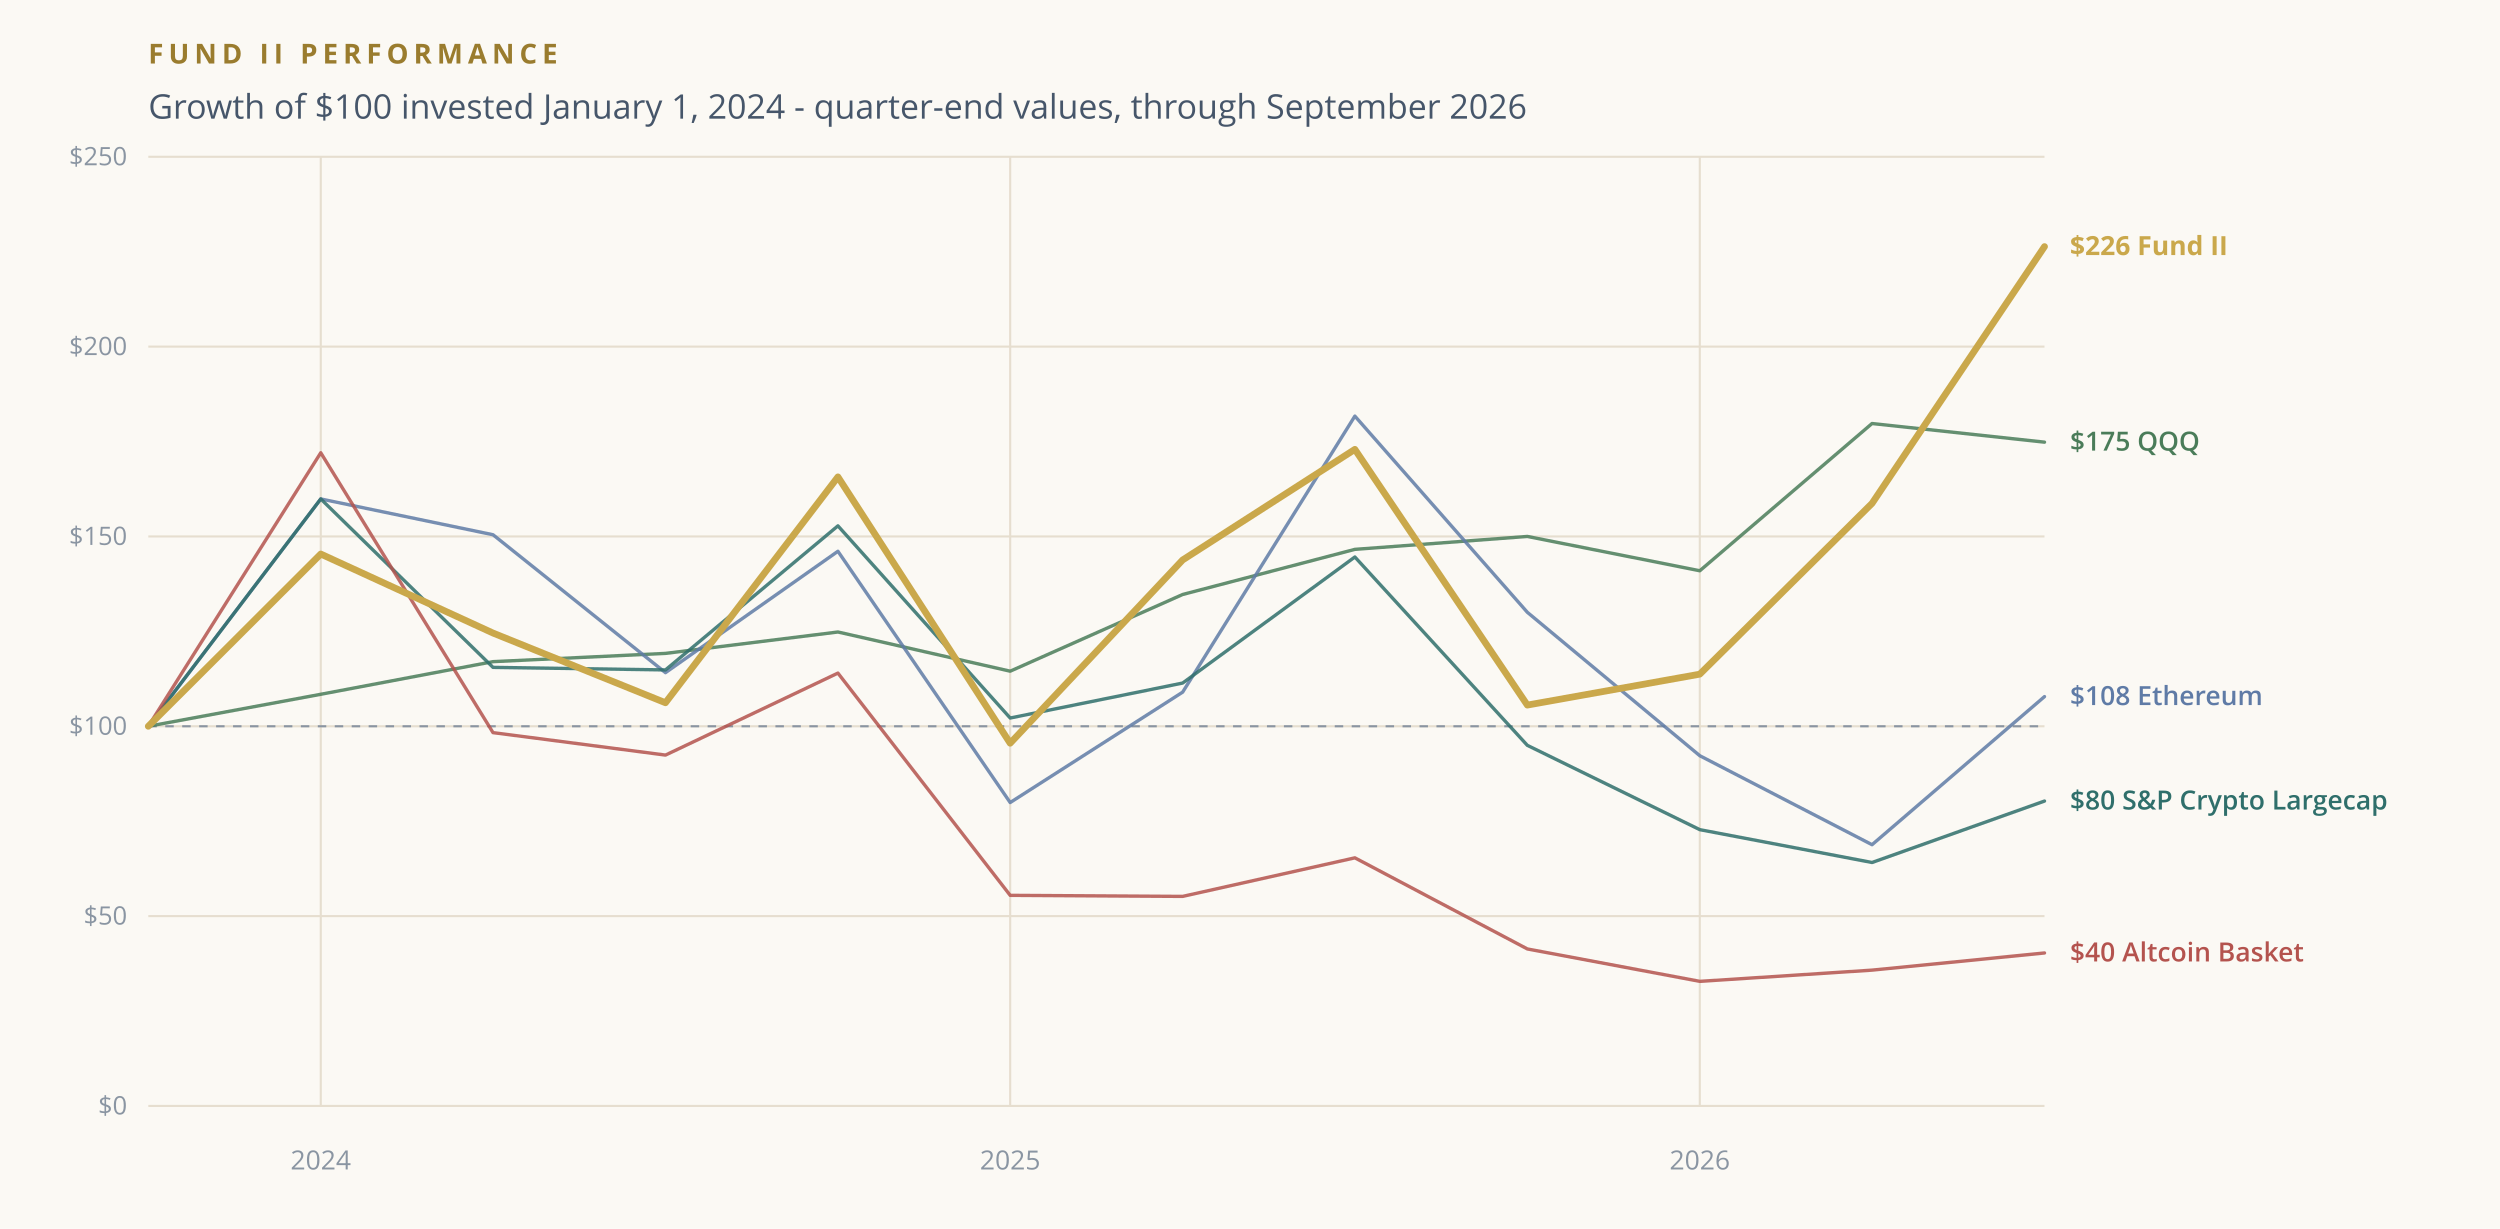
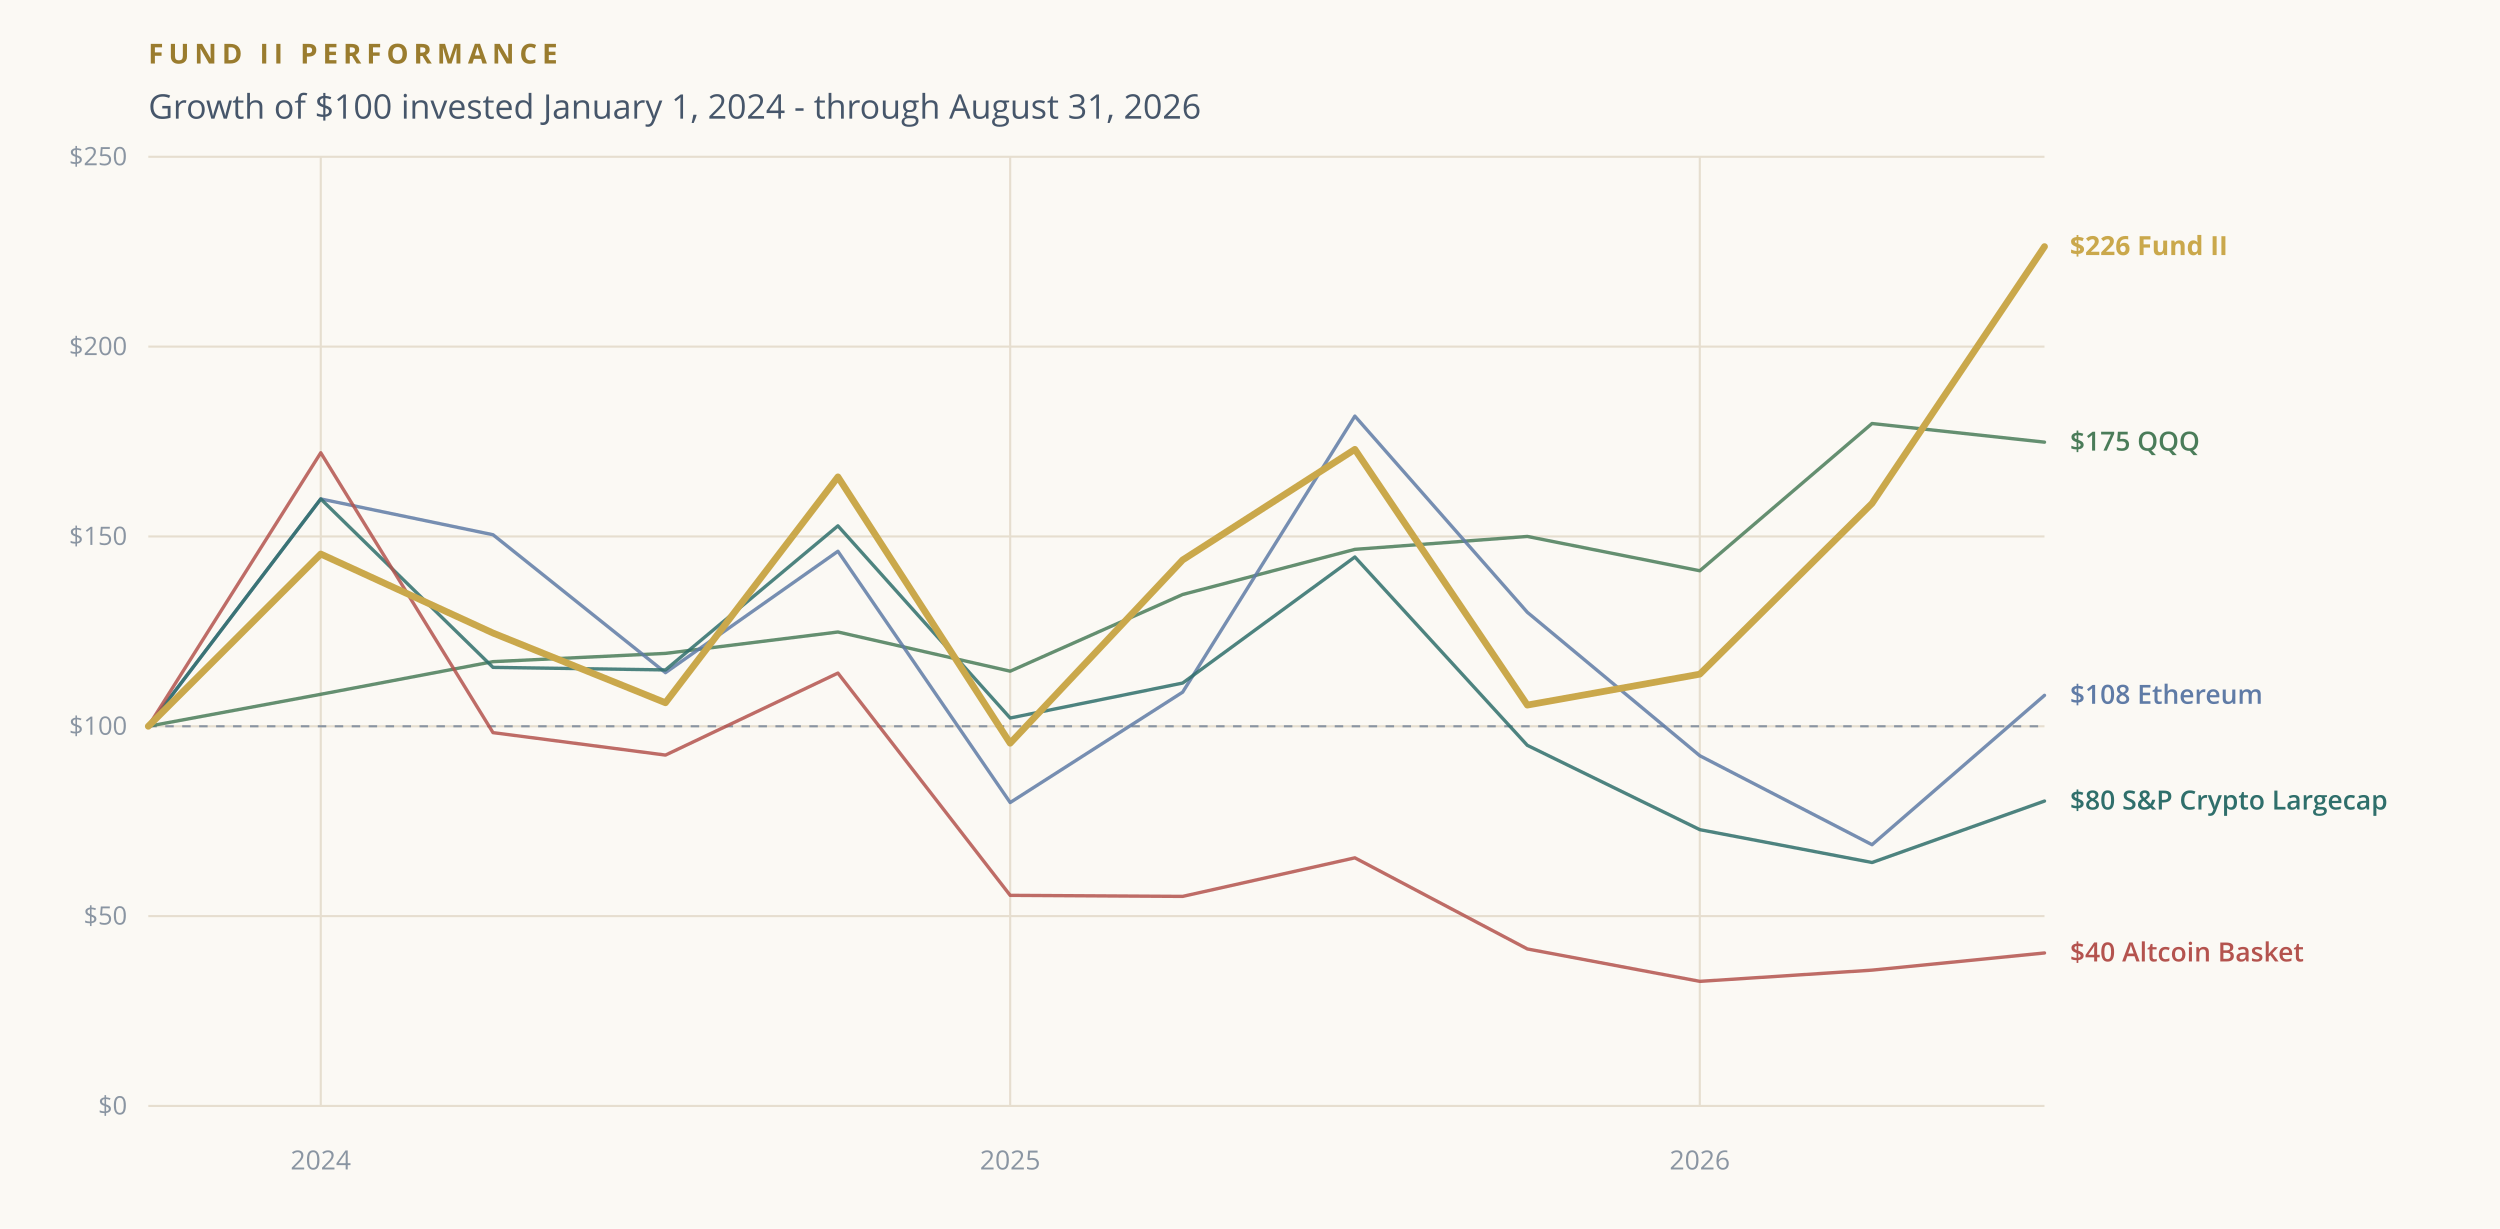
<svg xmlns="http://www.w3.org/2000/svg" viewBox="0 0 1180 580" width="100%" font-family="Open Sans, Helvetica, Arial, sans-serif">
  <rect width="1180" height="580" fill="#FBF9F4" />
  <text x="70" y="30" font-size="13" font-weight="700" letter-spacing="2.4" fill="#9A7C2E">FUND II PERFORMANCE</text>
-   <text x="70" y="56" font-size="16" fill="#46566A">Growth of $100 invested January 1, 2024 - quarter-end values, through September 2026</text>
+   <text x="70" y="56" font-size="16" fill="#46566A">Growth of $100 invested January 1, 2024 - through August 31, 2026</text>
  <line x1="70" y1="522.0" x2="965" y2="522.0" stroke="#E6DECF" stroke-width="1" />
  <text x="60" y="526.0" font-size="12" fill="#8A95A2" text-anchor="end">$0</text>
  <line x1="70" y1="432.4" x2="965" y2="432.4" stroke="#E6DECF" stroke-width="1" />
  <text x="60" y="436.4" font-size="12" fill="#8A95A2" text-anchor="end">$50</text>
  <line x1="70" y1="342.8" x2="965" y2="342.8" stroke="#E6DECF" stroke-width="1" />
  <text x="60" y="346.8" font-size="12" fill="#8A95A2" text-anchor="end">$100</text>
  <line x1="70" y1="253.2" x2="965" y2="253.2" stroke="#E6DECF" stroke-width="1" />
  <text x="60" y="257.2" font-size="12" fill="#8A95A2" text-anchor="end">$150</text>
  <line x1="70" y1="163.6" x2="965" y2="163.6" stroke="#E6DECF" stroke-width="1" />
  <text x="60" y="167.6" font-size="12" fill="#8A95A2" text-anchor="end">$200</text>
  <line x1="70" y1="74.0" x2="965" y2="74.0" stroke="#E6DECF" stroke-width="1" />
  <text x="60" y="78.0" font-size="12" fill="#8A95A2" text-anchor="end">$250</text>
  <line x1="151.4" y1="74" x2="151.4" y2="522" stroke="#E6DECF" stroke-width="1" />
  <text x="151.4" y="552" font-size="12.5" fill="#8A95A2" text-anchor="middle">2024</text>
  <line x1="476.8" y1="74" x2="476.8" y2="522" stroke="#E6DECF" stroke-width="1" />
  <text x="476.8" y="552" font-size="12.5" fill="#8A95A2" text-anchor="middle">2025</text>
  <line x1="802.3" y1="74" x2="802.3" y2="522" stroke="#E6DECF" stroke-width="1" />
  <text x="802.3" y="552" font-size="12.5" fill="#8A95A2" text-anchor="middle">2026</text>
  <line x1="70" y1="342.8" x2="965" y2="342.8" stroke="#8A95A2" stroke-width="1" stroke-dasharray="4 4" />
  <polyline points="70.0,342.8 151.4,327.7 232.7,312.3 314.1,308.4 395.5,298.3 476.8,316.8 558.2,280.6 639.5,259.3 720.9,253.2 802.3,269.4 883.6,199.9 965.0,208.7" fill="none" stroke="#4A7C59" stroke-width="1.6" stroke-linejoin="round" stroke-linecap="round" opacity="0.85" />
-   <polyline points="70.0,342.8 151.4,235.5 232.7,252.4 314.1,317.5 395.5,260.2 476.8,378.8 558.2,326.7 639.5,196.4 720.9,289.0 802.3,356.7 883.6,398.7 965.0,328.8" fill="none" stroke="#5F7BA6" stroke-width="1.6" stroke-linejoin="round" stroke-linecap="round" opacity="0.85" />
+   <polyline points="70.0,342.8 151.4,235.5 232.7,252.4 314.1,317.5 395.5,260.2 476.8,378.8 558.2,326.7 639.5,196.4 720.9,289.0 802.3,356.7 883.6,398.7 965.0,328.2" fill="none" stroke="#5F7BA6" stroke-width="1.6" stroke-linejoin="round" stroke-linecap="round" opacity="0.85" />
  <polyline points="70.0,342.8 151.4,235.5 232.7,315.0 314.1,316.2 395.5,248.2 476.8,338.9 558.2,322.4 639.5,262.9 720.9,351.8 802.3,391.6 883.6,407.1 965.0,378.1" fill="none" stroke="#2F6F6B" stroke-width="1.6" stroke-linejoin="round" stroke-linecap="round" opacity="0.85" />
  <polyline points="70.0,342.8 151.4,213.7 232.7,345.8 314.1,356.4 395.5,317.7 476.8,422.6 558.2,423.1 639.5,404.9 720.9,447.9 802.3,463.2 883.6,457.9 965.0,449.8" fill="none" stroke="#B4534E" stroke-width="1.6" stroke-linejoin="round" stroke-linecap="round" opacity="0.85" />
  <polyline points="70.0,342.8 151.4,261.5 232.7,298.8 314.1,331.7 395.5,225.1 476.8,350.8 558.2,264.3 639.5,212.1 720.9,332.8 802.3,318.2 883.6,237.6 965.0,116.4" fill="none" stroke="#CAA84B" stroke-width="3.2" stroke-linejoin="round" stroke-linecap="round" opacity="1" />
  <text x="977" y="120.4" font-size="12.5" font-weight="700" fill="#CAA84B">$226  Fund II</text>
  <text x="977" y="212.7" font-size="12.5" font-weight="600" fill="#4A7C59">$175  QQQ</text>
-   <text x="977" y="332.8" font-size="12.5" font-weight="600" fill="#5F7BA6">$108  Ethereum</text>
+   <text x="977" y="332.2" font-size="12.5" font-weight="600" fill="#5F7BA6">$108  Ethereum</text>
  <text x="977" y="382.1" font-size="12.5" font-weight="600" fill="#2F6F6B">$80  S&amp;P Crypto Largecap</text>
  <text x="977" y="453.8" font-size="12.5" font-weight="600" fill="#B4534E">$40  Altcoin Basket</text>
</svg>
